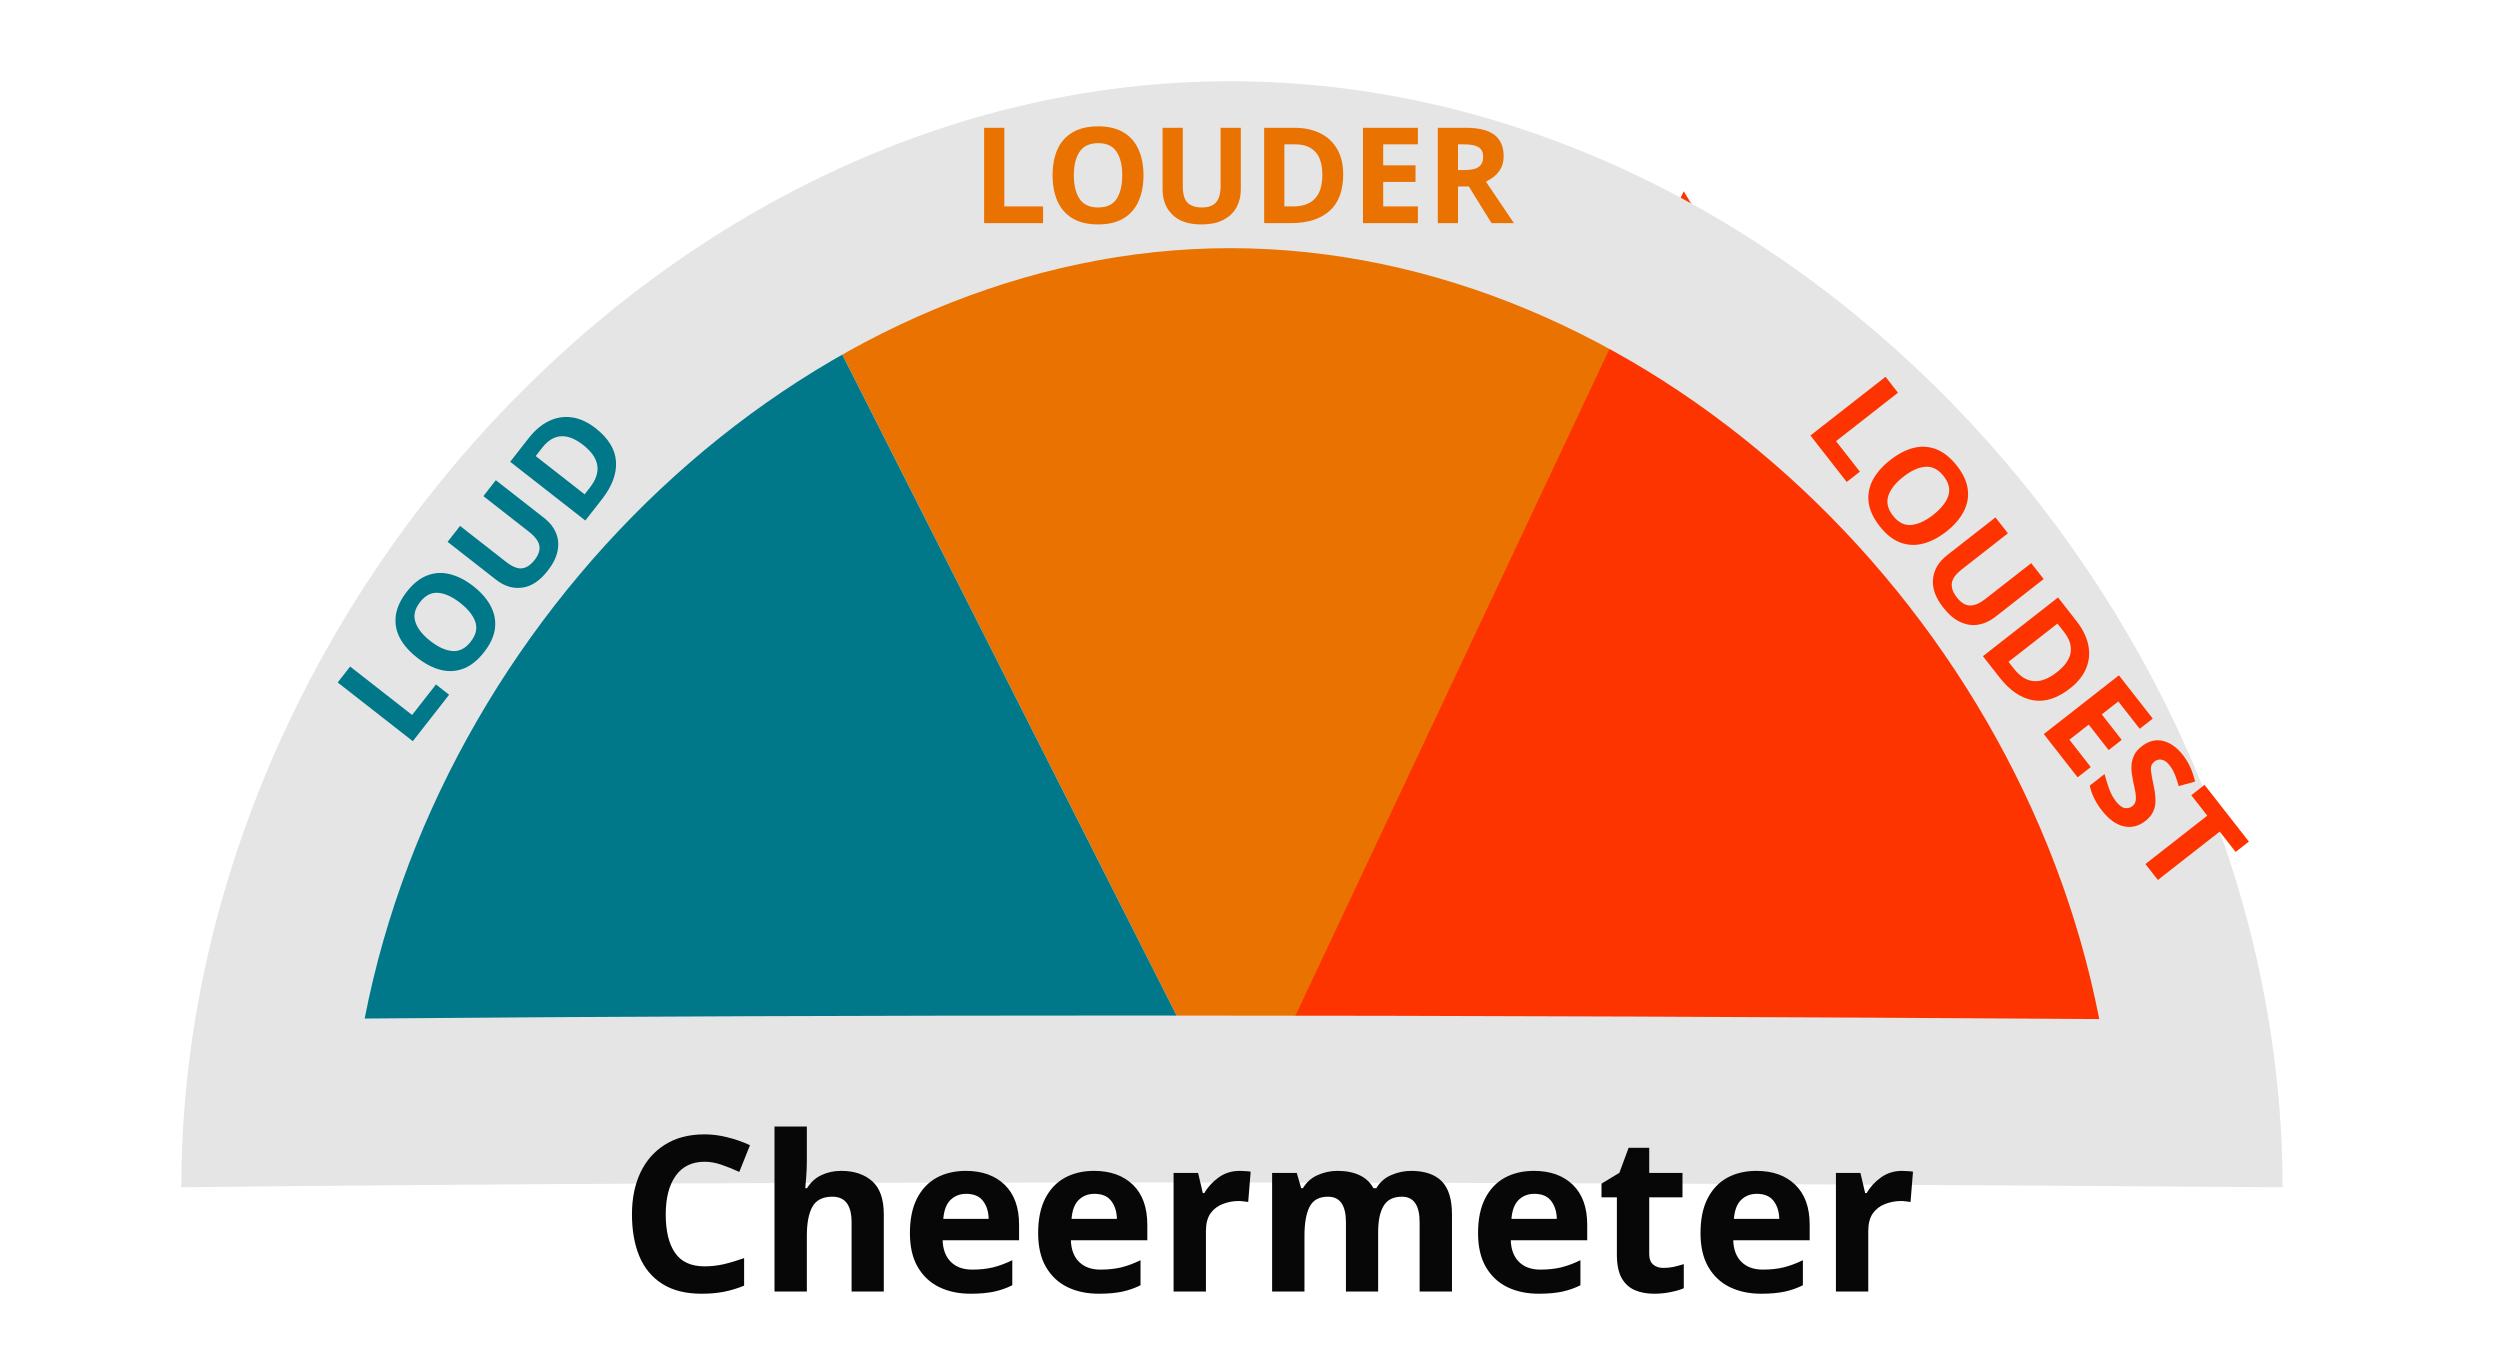
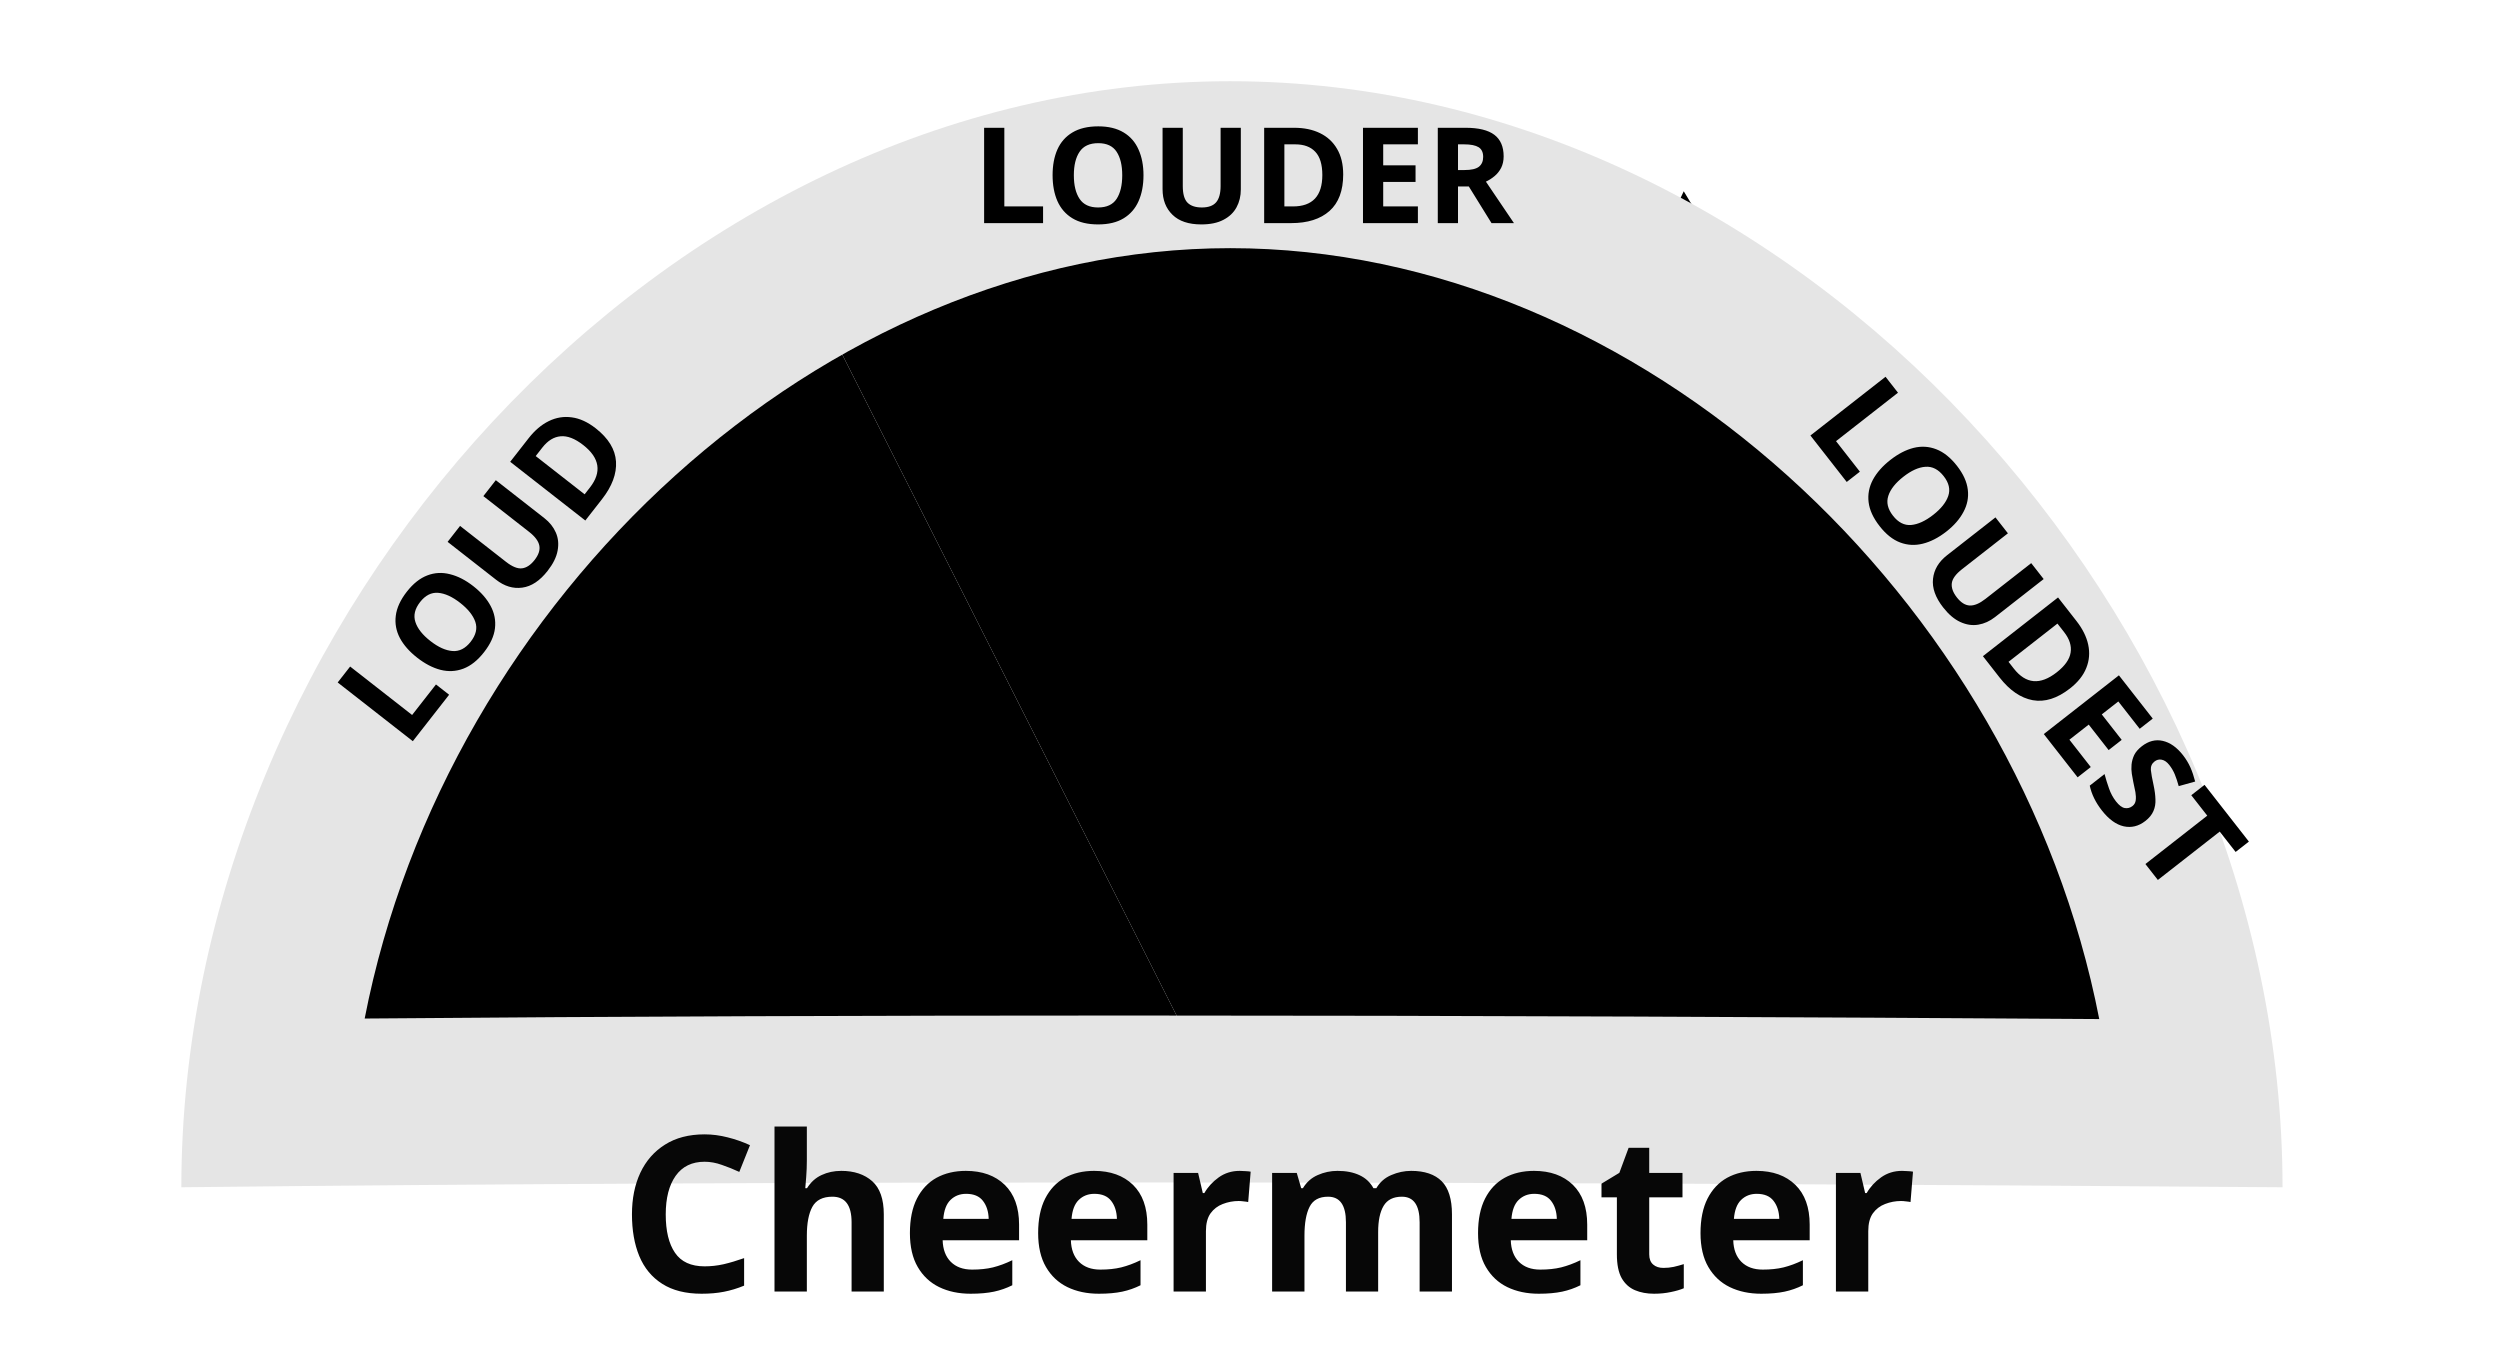
<svg xmlns="http://www.w3.org/2000/svg" width="299.515" viewBox="0 0 299.515 161.731">
  <g id="Image" transform="translate(0 0)">
    <g id="Backdrop" transform="translate(-117.013 -486.269)">
      <g id="Group_625" data-name="Group 625" transform="translate(138.739 494)">
        <g id="XMLID_501_" transform="translate(0.994 15.184)">
-           <path id="XMLID_502_" d="M90,40l54.957,108.654L199.914,40Z" transform="translate(-19.341 -35.322)" fill="#ea7200" />
-           <path id="XMLID_503_" d="M125.616,148.654H0L70.659,40Z" transform="translate(0 -35.322)" fill="#00788a" />
-           <path id="XMLID_504_" d="M160,153.332H282.026L213.386,40Z" transform="translate(-34.384 -40)" fill="#fe3400" />
+           <path id="XMLID_502_" d="M90,40l54.957,108.654L199.914,40Z" transform="translate(-19.341 -35.322)" class="fill-secondary" />
+           <path id="XMLID_503_" d="M125.616,148.654H0L70.659,40Z" transform="translate(0 -35.322)" class="fill-primary" />
+           <path id="XMLID_504_" d="M160,153.332H282.026L213.386,40Z" transform="translate(-34.384 -40)" class="fill-danger" />
        </g>
        <g id="Path_2099" data-name="Path 2099" transform="translate(1.896 2)" fill="none">
          <path d="M123.763,0C191.776,0,249.84,64.5,249.84,132.511c-68.927-.5-161.83-1-251.737,0C-1.9,64.5,55.75,0,123.763,0Z" stroke="none" />
          <path d="M 123.763 20 C 74.884 20 29.862 61.902 20.068 112.296 C 50.867 112.035 81.759 111.935 111.673 111.935 C 153.259 111.935 192.953 112.129 227.88 112.359 C 218.073 61.937 172.856 20 123.763 20 M 123.763 -1.52587890625e-05 C 191.776 -1.52587890625e-05 249.84 64.498 249.84 132.511 C 210.047 132.223 162.259 131.934 111.673 131.934 C 74.638 131.934 36.104 132.089 -1.896 132.511 C -1.896 64.498 55.75 -1.52587890625e-05 123.763 -1.52587890625e-05 Z" stroke="none" fill="#E5E5E5" />
        </g>
      </g>
    </g>
    <text id="Cheermeter_" data-name="Cheermeter " transform="translate(67.595 129.731)" fill="#070707" font-size="26" font-family="MADETOMMY-Bold, MADE TOMMY" font-weight="700">
      <tspan x="6.602" y="25">Cheermeter</tspan>
    </text>
    <g id="Labels" transform="translate(-96.485 -503.269)">
-       <text id="LOUD_" data-name="LOUD " transform="matrix(0.616, -0.788, 0.788, 0.616, 96.485, 629.351)" fill="#00788a" font-size="16" font-family="MADETOMMY-Bold, MADE TOMMY" font-weight="700">
+       <text id="LOUD_" data-name="LOUD " transform="matrix(0.616, -0.788, 0.788, 0.616, 96.485, 629.351)" class="fill-primary" font-size="16" font-family="MADETOMMY-Bold, MADE TOMMY" font-weight="700">
        <tspan x="58.384" y="16">LOUD</tspan>
      </text>
-       <text id="LOUDER_" data-name="LOUDER " transform="translate(164.08 514)" fill="#ea7200" font-size="16" font-family="MADETOMMY-Bold, MADE TOMMY" font-weight="700">
+       <text id="LOUDER_" data-name="LOUDER " transform="translate(164.08 514)" class="fill-secondary" font-size="16" font-family="MADETOMMY-Bold, MADE TOMMY" font-weight="700">
        <tspan x="48.872" y="16">LOUDER</tspan>
      </text>
-       <text id="LOUDEST_" data-name="LOUDEST " transform="matrix(0.616, 0.788, -0.788, 0.616, 297.494, 509.135)" fill="#fe3400" font-size="16" font-family="MADETOMMY-Bold, MADE TOMMY" font-weight="700">
+       <text id="LOUDEST_" data-name="LOUDEST " transform="matrix(0.616, 0.788, -0.788, 0.616, 297.494, 509.135)" class="fill-danger" font-size="16" font-family="MADETOMMY-Bold, MADE TOMMY" font-weight="700">
        <tspan x="44.824" y="16">LOUDEST</tspan>
      </text>
    </g>
  </g>
</svg>
